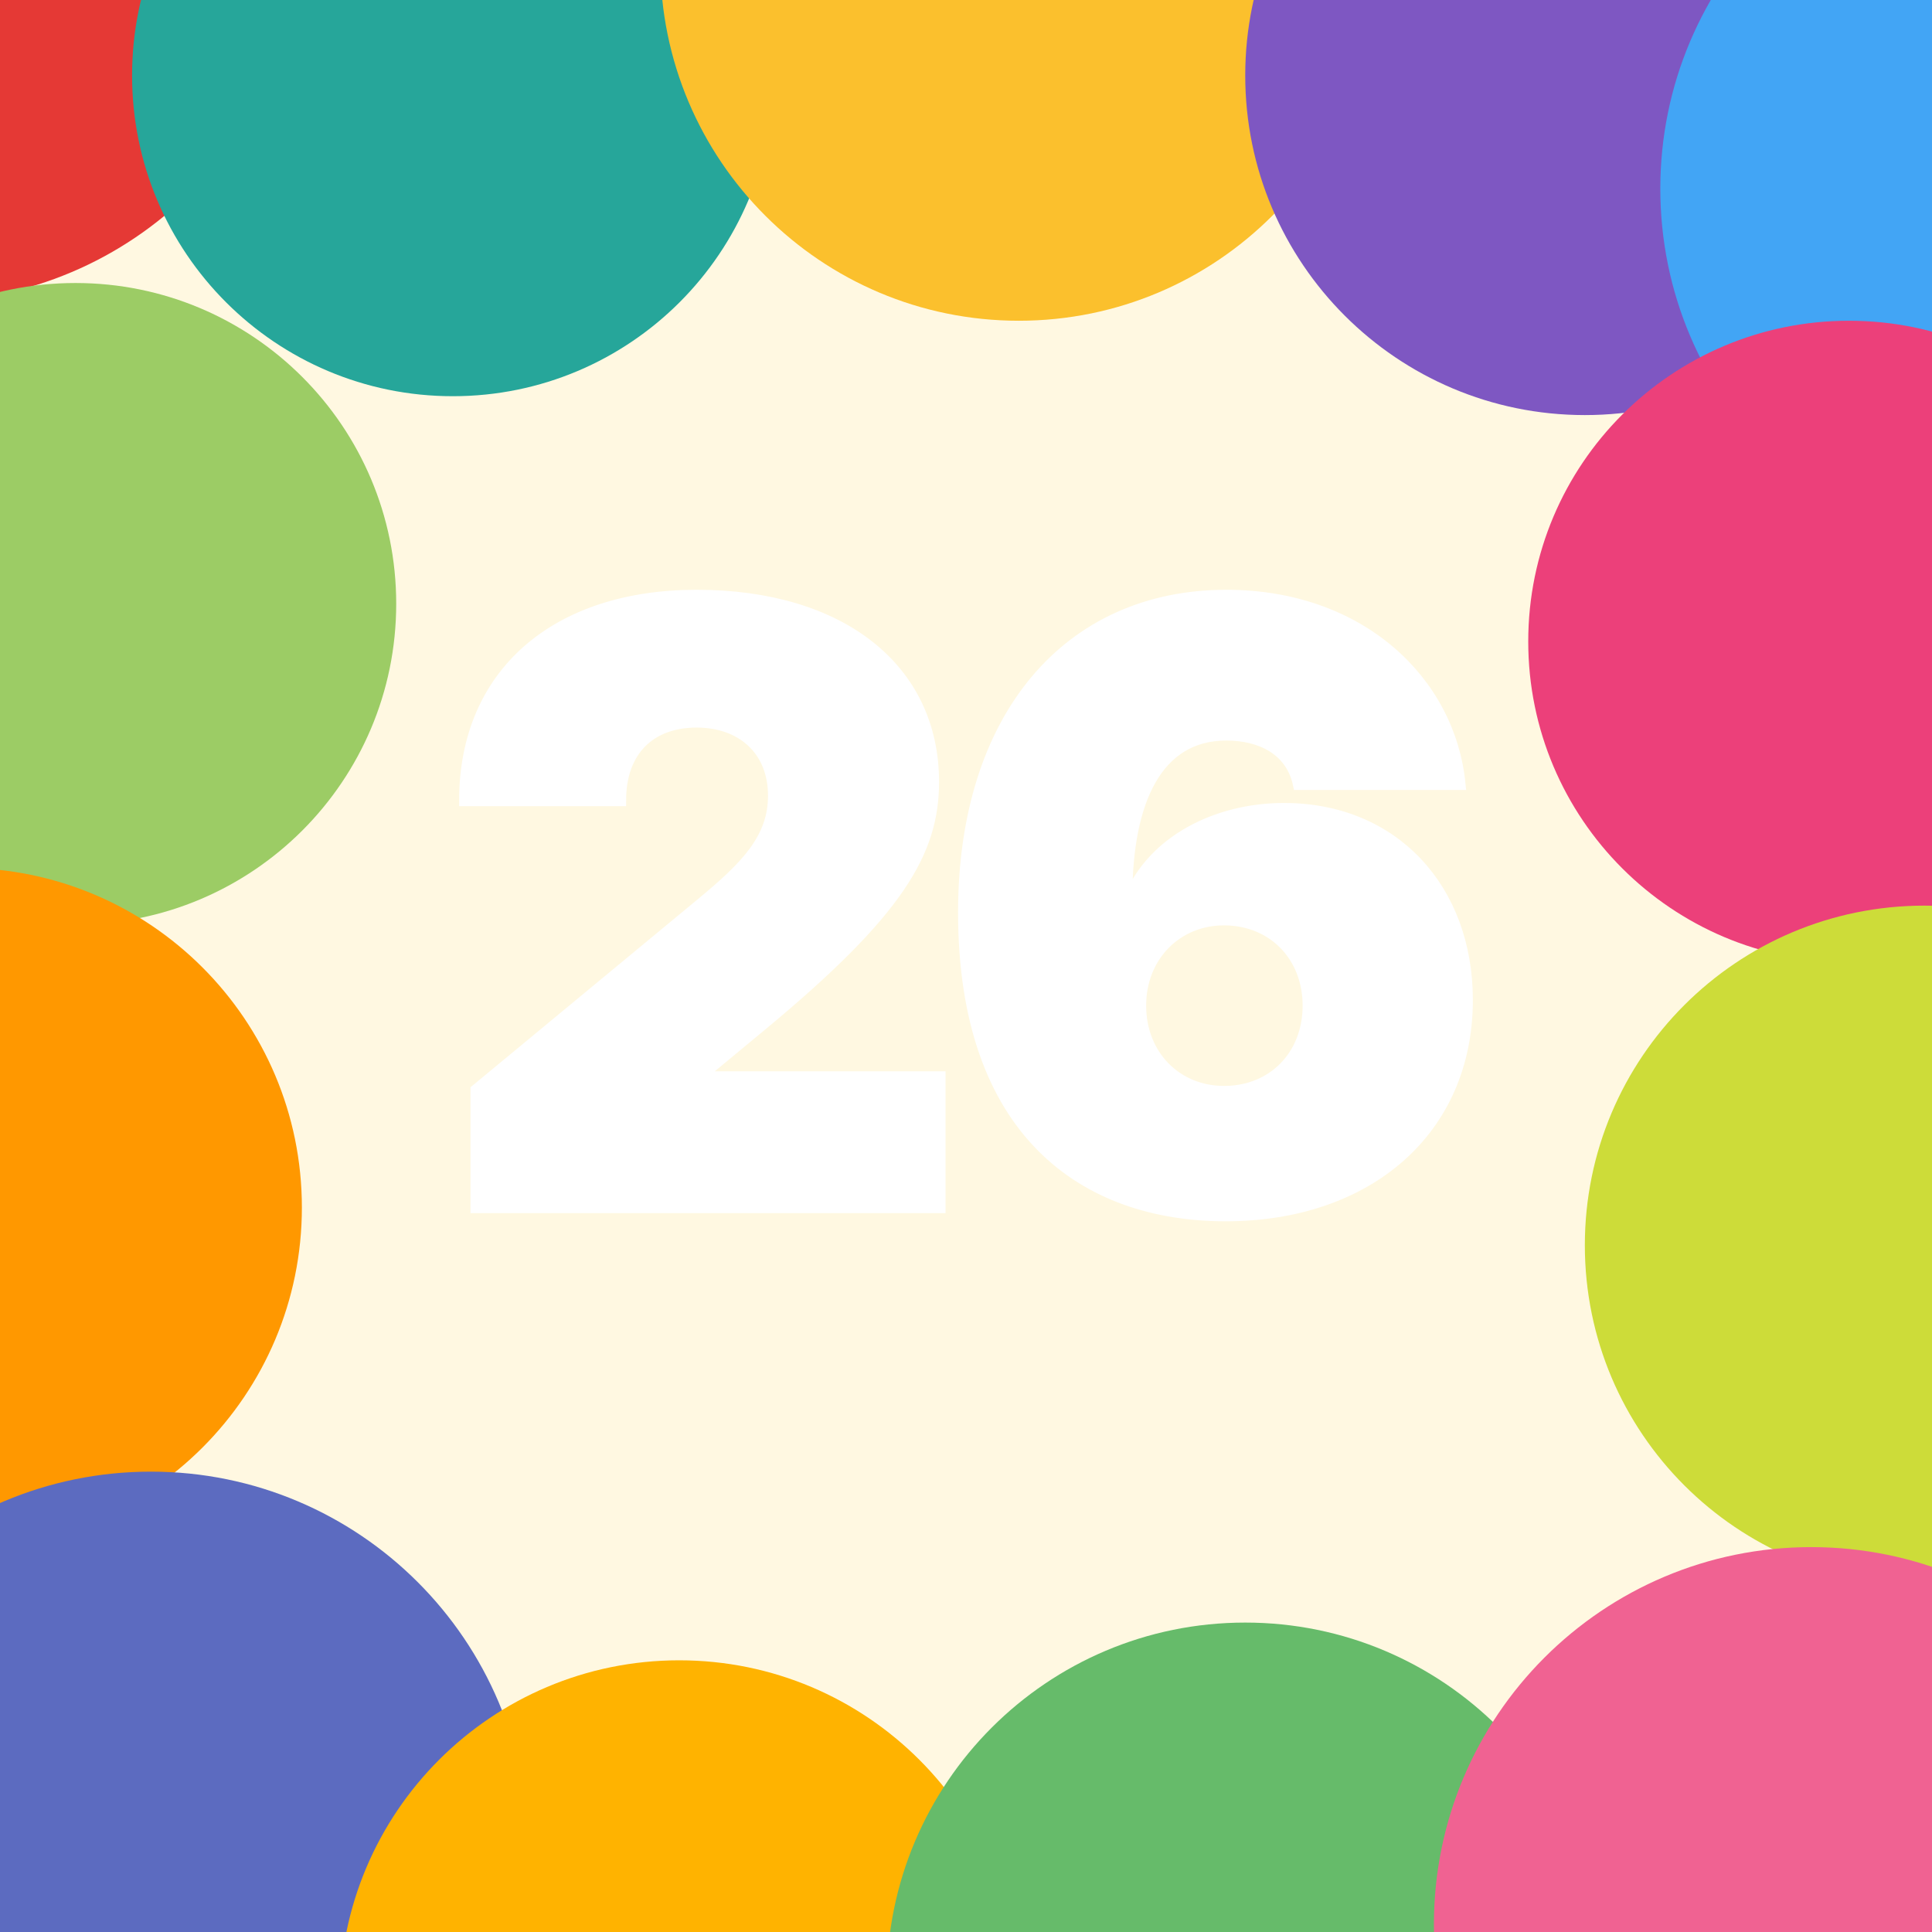
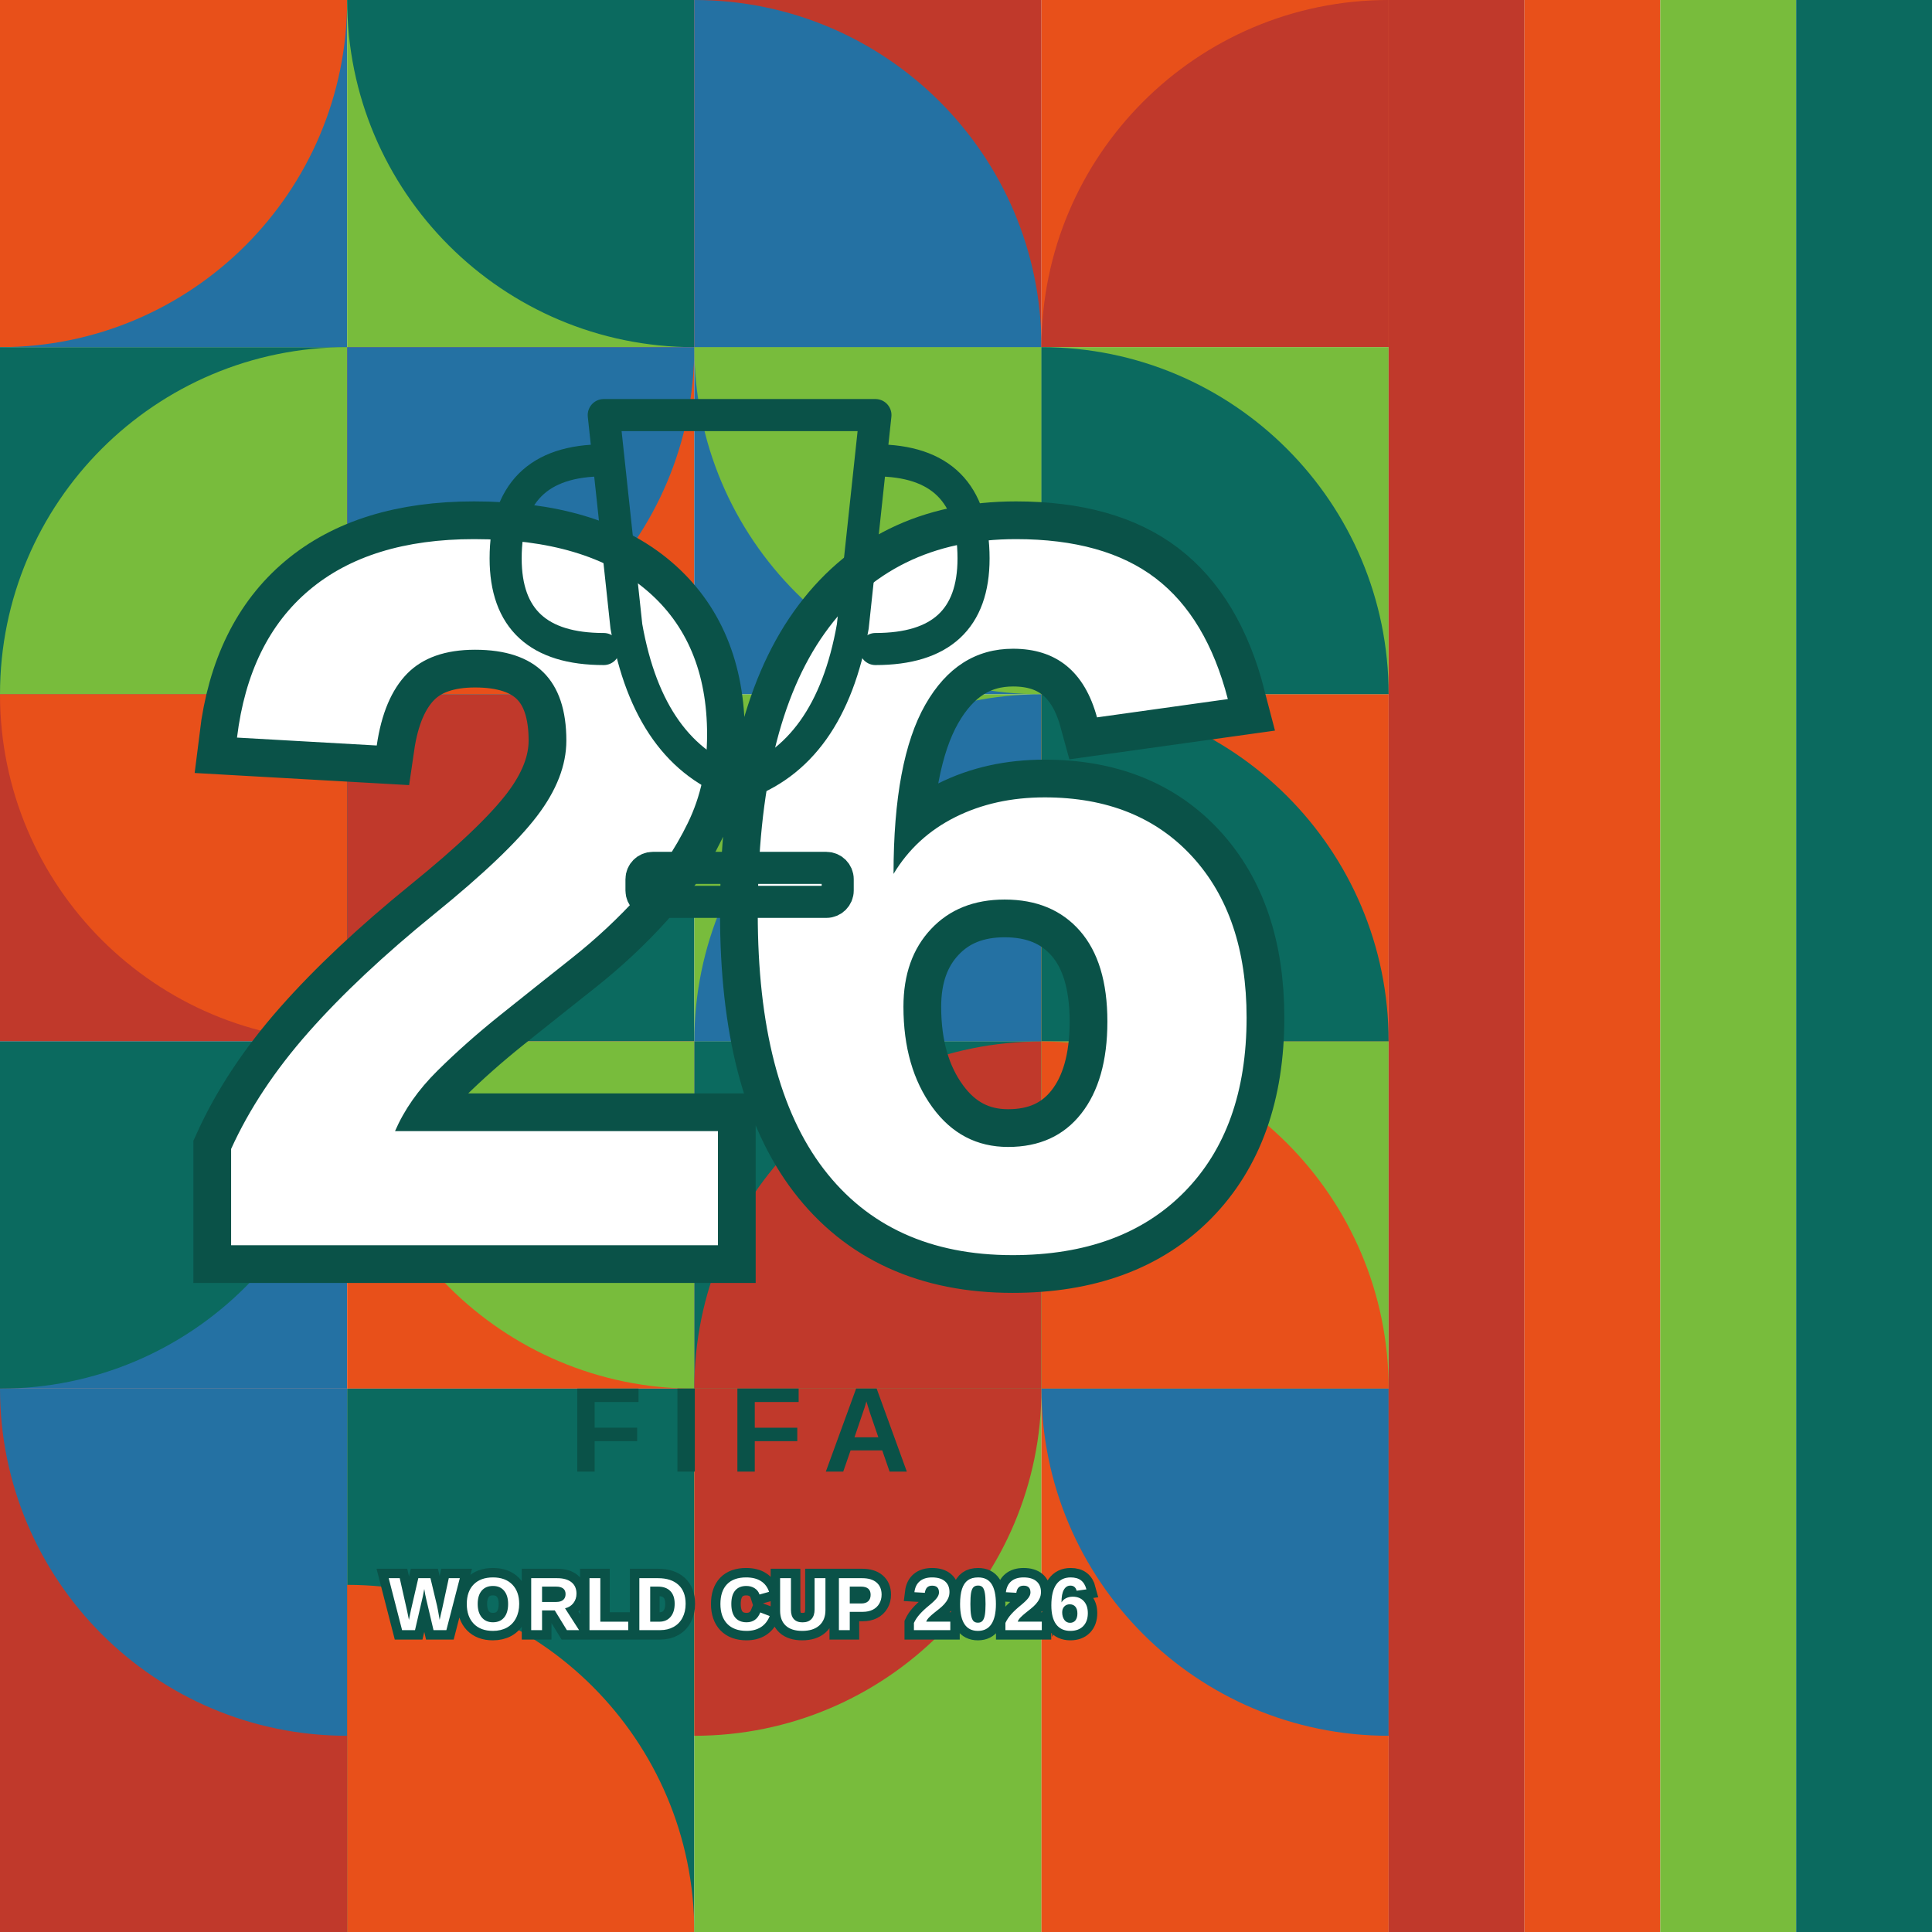
<svg xmlns="http://www.w3.org/2000/svg" viewBox="0 0 512 512">
-   <rect width="512" height="512" fill="#fff8e1" />
-   <circle cx="-20" cy="-20" r="100" fill="#e53935" />
-   <circle cx="120" cy="20" r="85" fill="#26a69a" />
-   <circle cx="270" cy="-10" r="95" fill="#fbc02d" />
-   <circle cx="420" cy="20" r="90" fill="#7e57c2" />
-   <circle cx="540" cy="50" r="100" fill="#42a5f5" />
-   <circle cx="20" cy="160" r="85" fill="#9ccc65" />
-   <circle cx="490" cy="170" r="85" fill="#ec407a" />
-   <circle cx="-10" cy="320" r="90" fill="#ff9800" />
-   <circle cx="510" cy="330" r="90" fill="#cddc39" />
-   <circle cx="40" cy="490" r="100" fill="#5c6bc0" />
-   <circle cx="180" cy="530" r="90" fill="#ffb300" />
-   <circle cx="330" cy="525" r="95" fill="#66bb6a" />
-   <circle cx="480" cy="510" r="100" fill="#f06292" />
-   <text x="256" y="320" font-family="Inter, Helvetica, Arial, sans-serif" font-weight="900" font-size="220" letter-spacing="-10" text-anchor="middle" fill="#ffffff" stroke="#ffffff" stroke-width="3" paint-order="stroke">26</text>
+   <defs>
+     <clipPath id="m00">
+       <rect x="0" y="0" width="92" height="92" />
+     </clipPath>
+     <clipPath id="m10">
+       <rect x="92" y="0" width="92" height="92" />
+     </clipPath>
+     <clipPath id="m20">
+       <rect x="184" y="0" width="92" height="92" />
+     </clipPath>
+     <clipPath id="m30">
+       <rect x="276" y="0" width="92" height="92" />
+     </clipPath>
+     <clipPath id="m01">
+       <rect x="0" y="92" width="92" height="92" />
+     </clipPath>
+     <clipPath id="m11">
+       <rect x="92" y="92" width="92" height="92" />
+     </clipPath>
+     <clipPath id="m21">
+       <rect x="184" y="92" width="92" height="92" />
+     </clipPath>
+     <clipPath id="m31">
+       <rect x="276" y="92" width="92" height="92" />
+     </clipPath>
+     <clipPath id="m02">
+       <rect x="0" y="184" width="92" height="92" />
+     </clipPath>
+     <clipPath id="m12">
+       <rect x="92" y="184" width="92" height="92" />
+     </clipPath>
+     <clipPath id="m22">
+       <rect x="184" y="184" width="92" height="92" />
+     </clipPath>
+     <clipPath id="m32">
+       <rect x="276" y="184" width="92" height="92" />
+     </clipPath>
+     <clipPath id="m03">
+       <rect x="0" y="276" width="92" height="92" />
+     </clipPath>
+     <clipPath id="m13">
+       <rect x="92" y="276" width="92" height="92" />
+     </clipPath>
+     <clipPath id="m23">
+       <rect x="184" y="276" width="92" height="92" />
+     </clipPath>
+     <clipPath id="m33">
+       <rect x="276" y="276" width="92" height="92" />
+     </clipPath>
+     <clipPath id="m04">
+       <rect x="0" y="368" width="92" height="144" />
+     </clipPath>
+     <clipPath id="m14">
+       <rect x="92" y="368" width="92" height="144" />
+     </clipPath>
+     <clipPath id="m24">
+       <rect x="184" y="368" width="92" height="144" />
+     </clipPath>
+     <clipPath id="m34">
+       <rect x="276" y="368" width="92" height="144" />
+     </clipPath>
+   </defs>
+   <g clip-path="url(#m00)">
+     <rect x="0" y="0" width="92" height="92" fill="#2471a3" />
+     <circle cx="0" cy="0" r="92" fill="#e8501a" />
+   </g>
+   <g clip-path="url(#m10)">
+     <rect x="92" y="0" width="92" height="92" fill="#78bc3c" />
+     <circle cx="184" cy="0" r="92" fill="#0b6a5f" />
+   </g>
+   <g clip-path="url(#m20)">
+     <rect x="184" y="0" width="92" height="92" fill="#c0392b" />
+     <circle cx="184" cy="92" r="92" fill="#2471a3" />
+   </g>
+   <g clip-path="url(#m30)">
+     <rect x="276" y="0" width="92" height="92" fill="#e8501a" />
+     <circle cx="368" cy="92" r="92" fill="#c0392b" />
+   </g>
+   <g clip-path="url(#m01)">
+     <rect x="0" y="92" width="92" height="92" fill="#0b6a5f" />
+     <circle cx="92" cy="184" r="92" fill="#78bc3c" />
+   </g>
+   <g clip-path="url(#m11)">
+     <rect x="92" y="92" width="92" height="92" fill="#e8501a" />
+     <circle cx="92" cy="92" r="92" fill="#2471a3" />
+   </g>
+   <g clip-path="url(#m21)">
+     <rect x="184" y="92" width="92" height="92" fill="#2471a3" />
+     <circle cx="276" cy="92" r="92" fill="#78bc3c" />
+   </g>
+   <g clip-path="url(#m31)">
+     <rect x="276" y="92" width="92" height="92" fill="#78bc3c" />
+     <circle cx="276" cy="184" r="92" fill="#0b6a5f" />
+   </g>
+   <g clip-path="url(#m02)">
+     <rect x="0" y="184" width="92" height="92" fill="#c0392b" />
+     <circle cx="92" cy="184" r="92" fill="#e8501a" />
+   </g>
+   <g clip-path="url(#m12)">
+     <rect x="92" y="184" width="92" height="92" fill="#0b6a5f" />
+     <circle cx="92" cy="184" r="92" fill="#c0392b" />
+   </g>
+   <g clip-path="url(#m22)">
+     <rect x="184" y="184" width="92" height="92" fill="#78bc3c" />
+     <circle cx="276" cy="276" r="92" fill="#2471a3" />
+   </g>
+   <g clip-path="url(#m32)">
+     <rect x="276" y="184" width="92" height="92" fill="#e8501a" />
+     <circle cx="276" cy="276" r="92" fill="#0b6a5f" />
+   </g>
+   <g clip-path="url(#m03)">
+     <rect x="0" y="276" width="92" height="92" fill="#2471a3" />
+     <circle cx="0" cy="276" r="92" fill="#0b6a5f" />
+   </g>
+   <g clip-path="url(#m13)">
+     <rect x="92" y="276" width="92" height="92" fill="#e8501a" />
+     <circle cx="184" cy="276" r="92" fill="#78bc3c" />
+   </g>
+   <g clip-path="url(#m23)">
+     <rect x="184" y="276" width="92" height="92" fill="#0b6a5f" />
+     <circle cx="276" cy="368" r="92" fill="#c0392b" />
+   </g>
+   <g clip-path="url(#m33)">
+     <rect x="276" y="276" width="92" height="92" fill="#78bc3c" />
+     <circle cx="276" cy="368" r="92" fill="#e8501a" />
+   </g>
+   <g clip-path="url(#m04)">
+     <rect x="0" y="368" width="92" height="144" fill="#c0392b" />
+     <circle cx="92" cy="368" r="92" fill="#2471a3" />
+   </g>
+   <g clip-path="url(#m14)">
+     <rect x="92" y="368" width="92" height="144" fill="#0b6a5f" />
+     <circle cx="92" cy="512" r="92" fill="#e8501a" />
+   </g>
+   <g clip-path="url(#m24)">
+     <rect x="184" y="368" width="92" height="144" fill="#78bc3c" />
+     <circle cx="184" cy="368" r="92" fill="#c0392b" />
+   </g>
+   <g clip-path="url(#m34)">
+     <rect x="276" y="368" width="92" height="144" fill="#e8501a" />
+     <circle cx="368" cy="368" r="92" fill="#2471a3" />
+   </g>
+   <rect x="368" y="0" width="36" height="512" fill="#c0392b" />
+   <rect x="404" y="0" width="36" height="512" fill="#e8501a" />
+   <rect x="440" y="0" width="36" height="512" fill="#78bc3c" />
+   <rect x="476" y="0" width="36" height="512" fill="#0b6a5f" />
+   <text x="196" y="330" font-family="'Arial Black','Impact','Helvetica Neue',Arial,sans-serif" font-weight="900" font-size="268" letter-spacing="-10" text-anchor="middle" stroke="#0a5248" stroke-width="20" paint-order="stroke" fill="#ffffff">26</text>
+   <g transform="translate(196,162)" fill="none" stroke="#0a5248" stroke-width="8.5" stroke-linecap="round" stroke-linejoin="round">
+     <path d="M-36,-52 L36,-52 L30,4 Q24,38 0,46 Q-24,38 -30,4 Z" />
+     <path d="M-36,-40 Q-62,-40 -62,-14 Q-62,10 -36,10" />
+     <path d="M36,-40 Q62,-40 62,-14 Q62,10 36,10" />
+     <line x1="0" y1="46" x2="0" y2="68" />
+     <rect x="-26" y="68" width="52" height="9" rx="3" />
+   </g>
+   <text x="196" y="390" font-family="'Arial Black','Impact','Helvetica Neue',Arial,sans-serif" font-weight="900" font-size="32" letter-spacing="7" text-anchor="middle" fill="#0a5248">FIFA</text>
+   <text x="196" y="432" font-family="'Arial Black','Impact','Helvetica Neue',Arial,sans-serif" font-weight="900" font-size="20" letter-spacing="1" text-anchor="middle" stroke="#0a5248" stroke-width="5" paint-order="stroke" fill="#ffffff">WORLD CUP 2026</text>
</svg>
